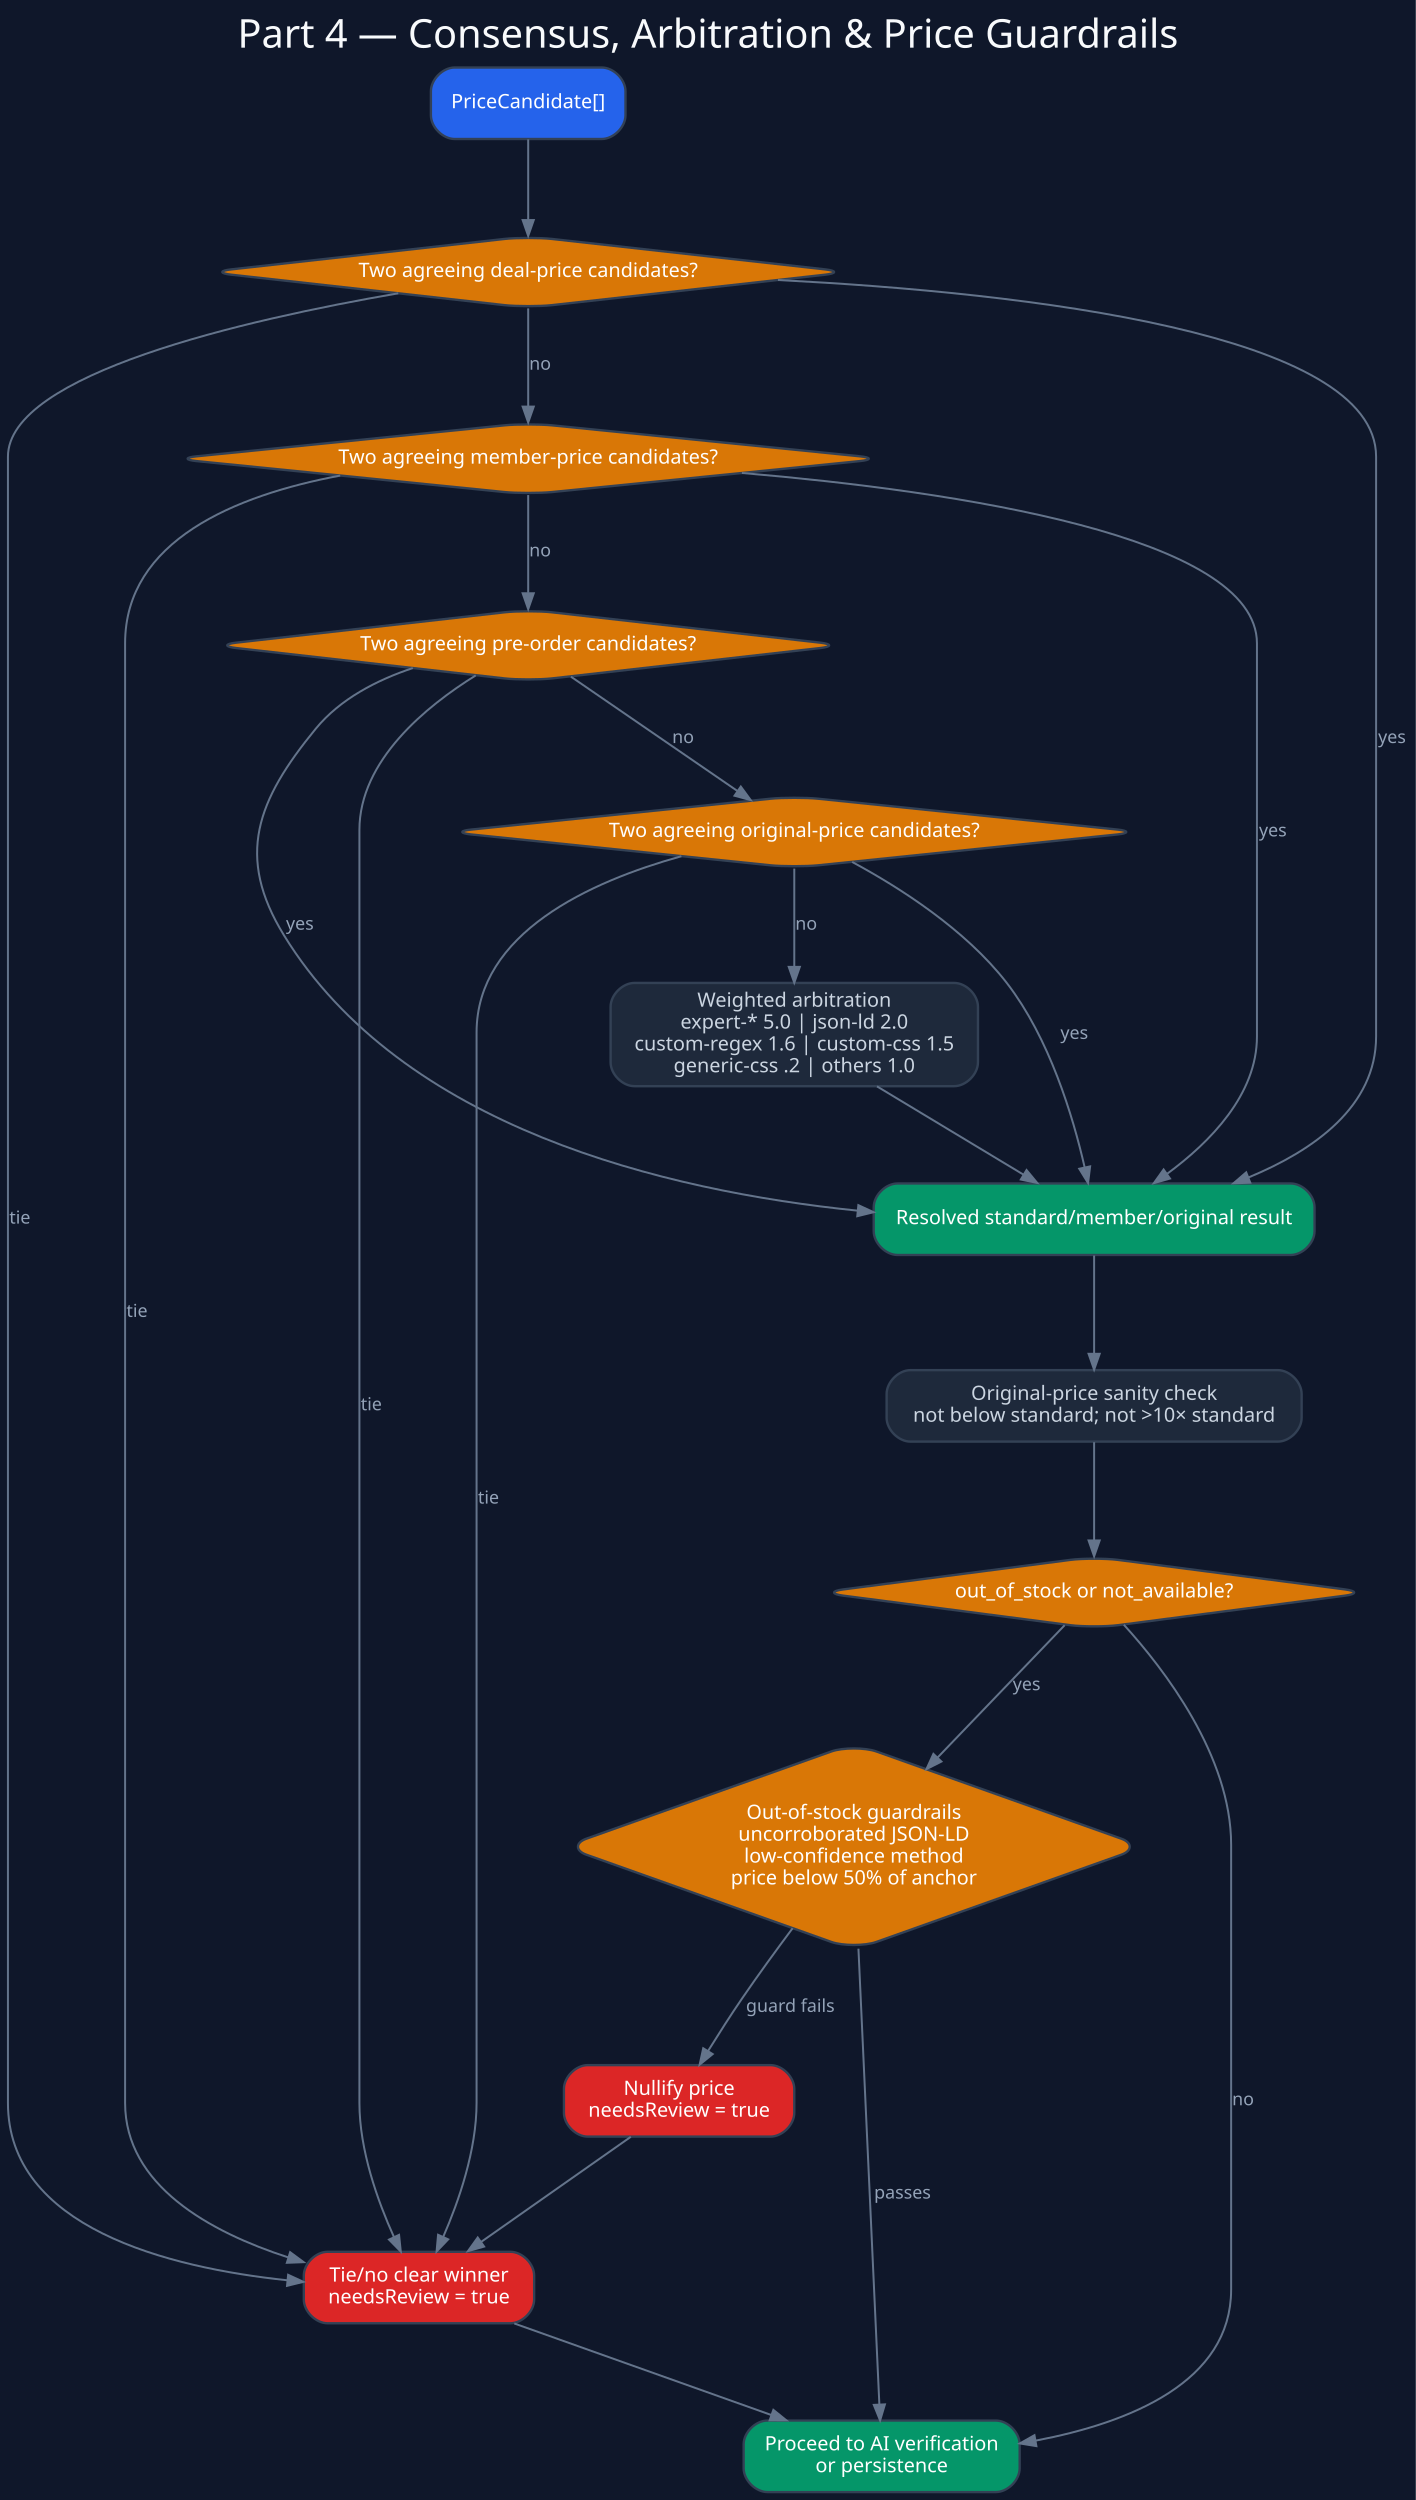
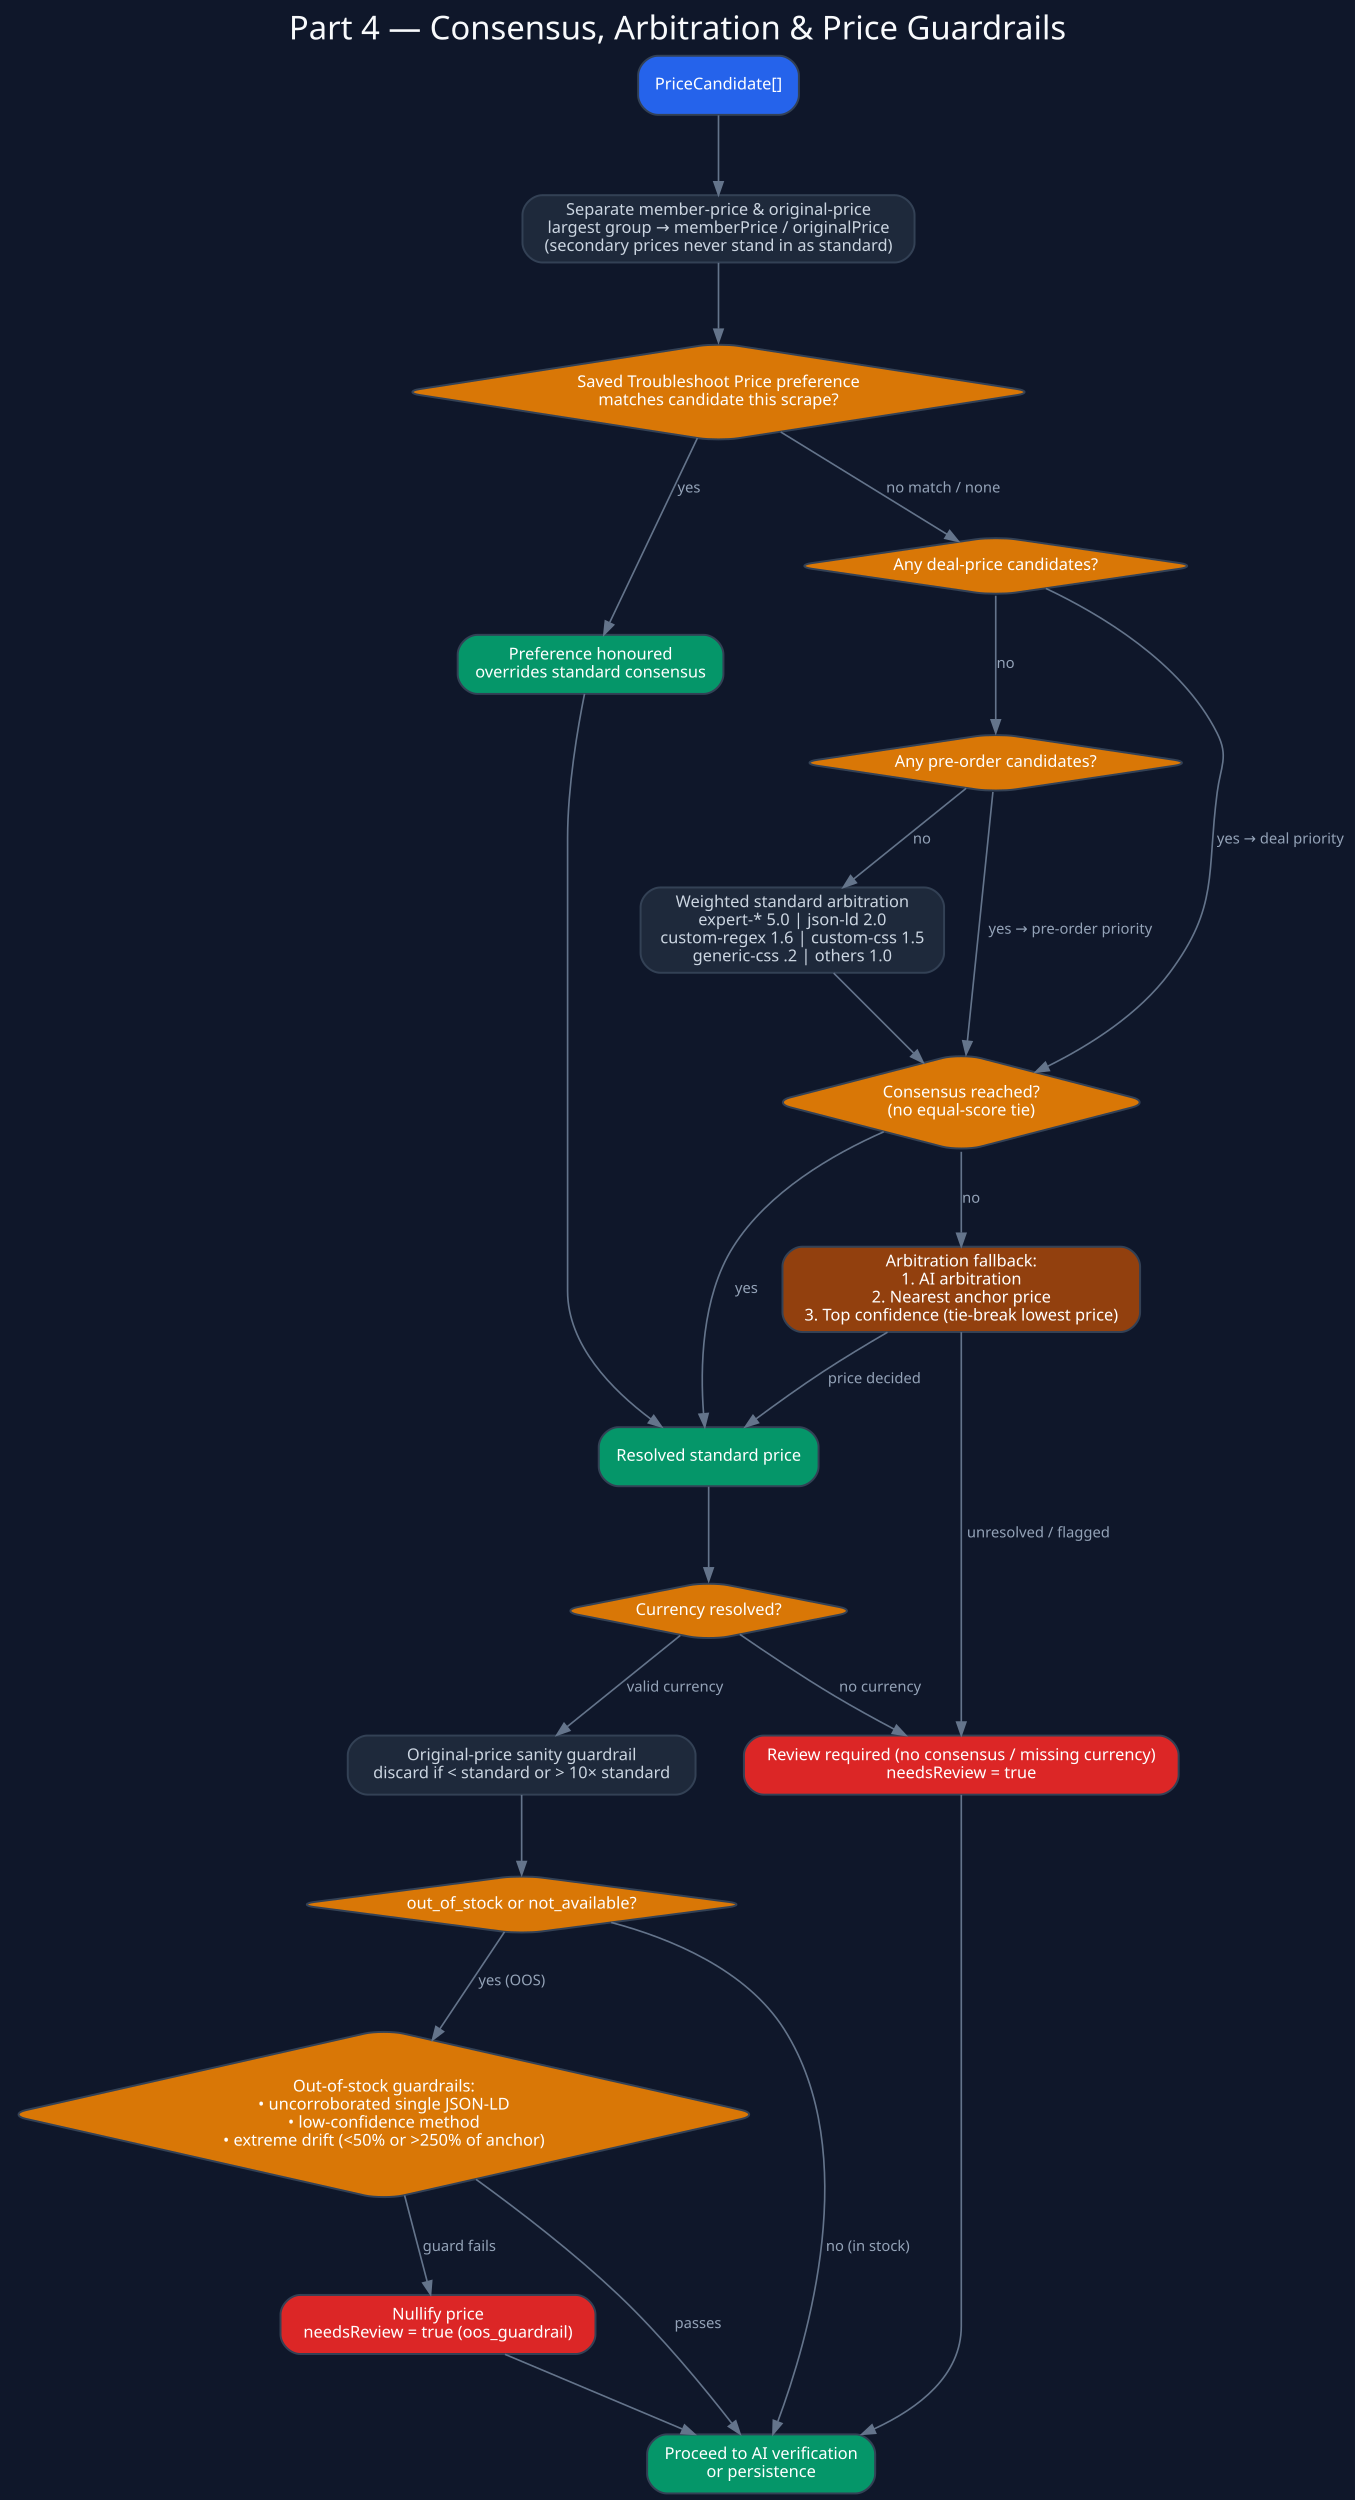
- <svg xmlns="http://www.w3.org/2000/svg" width="713pt" height="1259pt" viewBox="0.00 0.00 713.00 1259.00">
-   <g id="graph0" class="graph" transform="scale(1 1) rotate(0) translate(4 1255)">
-     <polygon fill="#0f172a" stroke="transparent" points="-4,4 -4,-1255 709,-1255 709,4 -4,4" />
-     <text text-anchor="middle" x="352.5" y="-1231" font-family="Segoe UI" font-size="20.00" fill="#f8fafc">Part 4 — Consensus, Arbitration &amp; Price Guardrails</text>
+ <svg xmlns="http://www.w3.org/2000/svg" width="826pt" height="1524pt" viewBox="0.00 0.00 826.00 1524.00">
+   <g id="graph0" class="graph" transform="scale(1 1) rotate(0) translate(4 1520)">
+     <polygon fill="#0f172a" stroke="transparent" points="-4,4 -4,-1520 822,-1520 822,4 -4,4" />
+     <text text-anchor="middle" x="409" y="-1496" font-family="Segoe UI" font-size="20.00" fill="#f8fafc">Part 4 — Consensus, Arbitration &amp; Price Guardrails</text>
    <g id="node1" class="node">
-       <path fill="#2563eb" stroke="#334155" stroke-width="1.2" d="M299,-1221C299,-1221 225,-1221 225,-1221 219,-1221 213,-1215 213,-1209 213,-1209 213,-1197 213,-1197 213,-1191 219,-1185 225,-1185 225,-1185 299,-1185 299,-1185 305,-1185 311,-1191 311,-1197 311,-1197 311,-1209 311,-1209 311,-1215 305,-1221 299,-1221" />
-       <text text-anchor="middle" x="262" y="-1200.5" font-family="Segoe UI" font-size="10.00" fill="#ffffff">PriceCandidate[]</text>
+       <path fill="#2563eb" stroke="#334155" stroke-width="1.2" d="M471,-1486C471,-1486 397,-1486 397,-1486 391,-1486 385,-1480 385,-1474 385,-1474 385,-1462 385,-1462 385,-1456 391,-1450 397,-1450 397,-1450 471,-1450 471,-1450 477,-1450 483,-1456 483,-1462 483,-1462 483,-1474 483,-1474 483,-1480 477,-1486 471,-1486" />
+       <text text-anchor="middle" x="434" y="-1465.5" font-family="Segoe UI" font-size="10.00" fill="#ffffff">PriceCandidate[]</text>
    </g>
    <g id="node2" class="node">
-       <path fill="#d97706" stroke="#334155" stroke-width="1.2" d="M250.07,-1134.67C250.07,-1134.67 112.42,-1119.33 112.42,-1119.33 106.45,-1118.66 106.45,-1117.34 112.42,-1116.67 112.42,-1116.67 250.07,-1101.33 250.07,-1101.33 256.04,-1100.66 267.96,-1100.66 273.93,-1101.33 273.93,-1101.33 411.58,-1116.67 411.58,-1116.67 417.55,-1117.34 417.55,-1118.66 411.58,-1119.33 411.58,-1119.33 273.93,-1134.67 273.93,-1134.67 267.96,-1135.34 256.04,-1135.34 250.07,-1134.67" />
-       <text text-anchor="middle" x="262" y="-1115.5" font-family="Segoe UI" font-size="10.00" fill="#ffffff">Two agreeing deal-price candidates?</text>
+       <path fill="#1e293b" stroke="#334155" stroke-width="1.2" d="M541.5,-1401C541.5,-1401 326.5,-1401 326.5,-1401 320.5,-1401 314.5,-1395 314.5,-1389 314.5,-1389 314.5,-1372 314.5,-1372 314.5,-1366 320.5,-1360 326.5,-1360 326.5,-1360 541.5,-1360 541.5,-1360 547.5,-1360 553.5,-1366 553.5,-1372 553.5,-1372 553.5,-1389 553.5,-1389 553.5,-1395 547.5,-1401 541.5,-1401" />
+       <text text-anchor="middle" x="434" y="-1389" font-family="Segoe UI" font-size="10.00" fill="#cbd5e1">Separate member-price &amp; original-price</text>
+       <text text-anchor="middle" x="434" y="-1378" font-family="Segoe UI" font-size="10.00" fill="#cbd5e1">largest group → memberPrice / originalPrice</text>
+       <text text-anchor="middle" x="434" y="-1367" font-family="Segoe UI" font-size="10.00" fill="#cbd5e1">(secondary prices never stand in as standard)</text>
    </g>
    <g id="edge1" class="edge">
-       <path fill="none" stroke="#64748b" d="M262,-1184.8C262,-1173.12 262,-1157.46 262,-1144.35" />
-       <polygon fill="#64748b" stroke="#64748b" points="264.8,-1144.18 262,-1136.18 259.2,-1144.18 264.8,-1144.18" />
+       <path fill="none" stroke="#64748b" d="M434,-1449.7C434,-1438.17 434,-1422.76 434,-1409.51" />
+       <polygon fill="#64748b" stroke="#64748b" points="436.8,-1409.17 434,-1401.17 431.2,-1409.17 436.8,-1409.17" />
+     </g>
+     <g id="node4" class="node">
+       <path fill="#d97706" stroke="#334155" stroke-width="1.2" d="M422.14,-1309.17C422.14,-1309.17 251.86,-1282.83 251.86,-1282.83 245.93,-1281.92 245.93,-1280.08 251.86,-1279.17 251.86,-1279.17 422.14,-1252.83 422.14,-1252.83 428.07,-1251.92 439.93,-1251.92 445.86,-1252.83 445.86,-1252.83 616.14,-1279.17 616.14,-1279.17 622.07,-1280.08 622.07,-1281.92 616.14,-1282.83 616.14,-1282.83 445.86,-1309.17 445.86,-1309.17 439.93,-1310.08 428.07,-1310.08 422.14,-1309.17" />
+       <text text-anchor="middle" x="434" y="-1284" font-family="Segoe UI" font-size="10.00" fill="#ffffff">Saved Troubleshoot Price preference</text>
+       <text text-anchor="middle" x="434" y="-1273" font-family="Segoe UI" font-size="10.00" fill="#ffffff">matches candidate this scrape?</text>
+     </g>
+     <g id="edge2" class="edge">
+       <path fill="none" stroke="#64748b" d="M434,-1359.77C434,-1348.25 434,-1333.33 434,-1319.64" />
+       <polygon fill="#64748b" stroke="#64748b" points="436.8,-1319.32 434,-1311.32 431.2,-1319.32 436.8,-1319.32" />
    </g>
    <g id="node3" class="node">
-       <path fill="#d97706" stroke="#334155" stroke-width="1.2" d="M250.06,-1040.8C250.06,-1040.8 94.97,-1025.2 94.97,-1025.2 89,-1024.6 89,-1023.4 94.97,-1022.8 94.97,-1022.8 250.06,-1007.2 250.06,-1007.2 256.03,-1006.6 267.97,-1006.6 273.94,-1007.2 273.94,-1007.2 429.03,-1022.8 429.03,-1022.8 435,-1023.4 435,-1024.6 429.03,-1025.2 429.03,-1025.2 273.94,-1040.8 273.94,-1040.8 267.97,-1041.4 256.03,-1041.4 250.06,-1040.8" />
-       <text text-anchor="middle" x="262" y="-1021.5" font-family="Segoe UI" font-size="10.00" fill="#ffffff">Two agreeing member-price candidates?</text>
+       <path fill="#1e293b" stroke="#334155" stroke-width="1.2" d="M408,-462C408,-462 220,-462 220,-462 214,-462 208,-456 208,-450 208,-450 208,-438 208,-438 208,-432 214,-426 220,-426 220,-426 408,-426 408,-426 414,-426 420,-432 420,-438 420,-438 420,-450 420,-450 420,-456 414,-462 408,-462" />
+       <text text-anchor="middle" x="314" y="-447" font-family="Segoe UI" font-size="10.00" fill="#cbd5e1">Original-price sanity guardrail</text>
+       <text text-anchor="middle" x="314" y="-436" font-family="Segoe UI" font-size="10.00" fill="#cbd5e1">discard if &lt; standard or &gt; 10× standard</text>
+     </g>
+     <g id="node14" class="node">
+       <path fill="#d97706" stroke="#334155" stroke-width="1.2" d="M302.1,-375.45C302.1,-375.45 187.51,-360.55 187.51,-360.55 181.56,-359.77 181.56,-358.23 187.51,-357.45 187.51,-357.45 302.1,-342.55 302.1,-342.55 308.05,-341.77 319.95,-341.77 325.9,-342.55 325.9,-342.55 440.49,-357.45 440.49,-357.45 446.44,-358.23 446.44,-359.77 440.49,-360.55 440.49,-360.55 325.9,-375.45 325.9,-375.45 319.95,-376.23 308.05,-376.23 302.1,-375.45" />
+       <text text-anchor="middle" x="314" y="-356.5" font-family="Segoe UI" font-size="10.00" fill="#ffffff">out_of_stock or not_available?</text>
+     </g>
+     <g id="edge18" class="edge">
+       <path fill="none" stroke="#64748b" d="M314,-425.8C314,-414.12 314,-398.46 314,-385.35" />
+       <polygon fill="#64748b" stroke="#64748b" points="316.8,-385.18 314,-377.18 311.2,-385.18 316.8,-385.18" />
+     </g>
+     <g id="node5" class="node">
+       <path fill="#059669" stroke="#334155" stroke-width="1.2" d="M425,-1133C425,-1133 287,-1133 287,-1133 281,-1133 275,-1127 275,-1121 275,-1121 275,-1109 275,-1109 275,-1103 281,-1097 287,-1097 287,-1097 425,-1097 425,-1097 431,-1097 437,-1103 437,-1109 437,-1109 437,-1121 437,-1121 437,-1127 431,-1133 425,-1133" />
+       <text text-anchor="middle" x="356" y="-1118" font-family="Segoe UI" font-size="10.00" fill="#ffffff">Preference honoured</text>
+       <text text-anchor="middle" x="356" y="-1107" font-family="Segoe UI" font-size="10.00" fill="#ffffff">overrides standard consensus</text>
    </g>
    <g id="edge3" class="edge">
-       <path fill="none" stroke="#64748b" d="M262,-1099.7C262,-1085.82 262,-1066.14 262,-1050.46" />
-       <polygon fill="#64748b" stroke="#64748b" points="264.8,-1050.23 262,-1042.23 259.2,-1050.23 264.8,-1050.23" />
-       <text text-anchor="middle" x="268" y="-1068.8" font-family="Segoe UI" font-size="9.00" fill="#94a3b8">no</text>
+       <path fill="none" stroke="#64748b" d="M421.12,-1252.92C406.26,-1221.68 382.05,-1170.77 367.71,-1140.62" />
+       <polygon fill="#64748b" stroke="#64748b" points="370.08,-1139.08 364.12,-1133.06 365.02,-1141.49 370.08,-1139.08" />
+       <text text-anchor="middle" x="416" y="-1219.8" font-family="Segoe UI" font-size="9.00" fill="#94a3b8">yes</text>
+     </g>
+     <g id="node6" class="node">
+       <path fill="#d97706" stroke="#334155" stroke-width="1.2" d="M591.12,-1191.28C591.12,-1191.28 490.79,-1176.72 490.79,-1176.72 484.85,-1175.86 484.85,-1174.14 490.79,-1173.28 490.79,-1173.28 591.12,-1158.72 591.12,-1158.72 597.06,-1157.86 608.94,-1157.86 614.88,-1158.72 614.88,-1158.72 715.21,-1173.28 715.21,-1173.28 721.15,-1174.14 721.15,-1175.86 715.21,-1176.72 715.21,-1176.72 614.88,-1191.28 614.88,-1191.28 608.94,-1192.14 597.06,-1192.14 591.12,-1191.28" />
+       <text text-anchor="middle" x="603" y="-1172.5" font-family="Segoe UI" font-size="10.00" fill="#ffffff">Any deal-price candidates?</text>
+     </g>
+     <g id="edge4" class="edge">
+       <path fill="none" stroke="#64748b" d="M471.93,-1256.66C502.61,-1237.78 545.21,-1211.57 573.41,-1194.21" />
+       <polygon fill="#64748b" stroke="#64748b" points="574.91,-1196.58 580.25,-1190 571.97,-1191.81 574.91,-1196.58" />
+       <text text-anchor="middle" x="571" y="-1219.8" font-family="Segoe UI" font-size="9.00" fill="#94a3b8">no match / none</text>
+     </g>
+     <g id="node10" class="node">
+       <path fill="#059669" stroke="#334155" stroke-width="1.2" d="M483,-650C483,-650 373,-650 373,-650 367,-650 361,-644 361,-638 361,-638 361,-626 361,-626 361,-620 367,-614 373,-614 373,-614 483,-614 483,-614 489,-614 495,-620 495,-626 495,-626 495,-638 495,-638 495,-644 489,-650 483,-650" />
+       <text text-anchor="middle" x="428" y="-629.5" font-family="Segoe UI" font-size="10.00" fill="#ffffff">Resolved standard price</text>
+     </g>
+     <g id="edge14" class="edge">
+       <path fill="none" stroke="#64748b" d="M352.32,-1097C348.17,-1076.31 342,-1040.26 342,-1009 342,-1009 342,-1009 342,-733 342,-700.14 369.03,-672.7 392.78,-654.92" />
+       <polygon fill="#64748b" stroke="#64748b" points="394.51,-657.12 399.36,-650.17 391.24,-652.58 394.51,-657.12" />
    </g>
    <g id="node7" class="node">
-       <path fill="#dc2626" stroke="#334155" stroke-width="1.2" d="M253,-121C253,-121 161,-121 161,-121 155,-121 149,-115 149,-109 149,-109 149,-97 149,-97 149,-91 155,-85 161,-85 161,-85 253,-85 253,-85 259,-85 265,-91 265,-97 265,-97 265,-109 265,-109 265,-115 259,-121 253,-121" />
-       <text text-anchor="middle" x="207" y="-106" font-family="Segoe UI" font-size="10.00" fill="#ffffff">Tie/no clear winner</text>
-       <text text-anchor="middle" x="207" y="-95" font-family="Segoe UI" font-size="10.00" fill="#ffffff">needsReview = true</text>
+       <path fill="#d97706" stroke="#334155" stroke-width="1.2" d="M591.13,-1071.23C591.13,-1071.23 493.95,-1056.77 493.95,-1056.77 488.01,-1055.88 488.01,-1054.12 493.95,-1053.23 493.95,-1053.23 591.13,-1038.77 591.13,-1038.77 597.07,-1037.88 608.93,-1037.88 614.87,-1038.77 614.87,-1038.77 712.05,-1053.23 712.05,-1053.23 717.99,-1054.12 717.99,-1055.88 712.05,-1056.77 712.05,-1056.77 614.87,-1071.23 614.87,-1071.23 608.93,-1072.12 597.07,-1072.12 591.13,-1071.23" />
+       <text text-anchor="middle" x="603" y="-1052.5" font-family="Segoe UI" font-size="10.00" fill="#ffffff">Any pre-order candidates?</text>
+     </g>
+     <g id="edge6" class="edge">
+       <path fill="none" stroke="#64748b" d="M603,-1156.84C603,-1137 603,-1104.16 603,-1081.37" />
+       <polygon fill="#64748b" stroke="#64748b" points="605.8,-1081.18 603,-1073.18 600.2,-1081.18 605.8,-1081.18" />
+       <text text-anchor="middle" x="609" y="-1112.8" font-family="Segoe UI" font-size="9.00" fill="#94a3b8">no</text>
+     </g>
+     <g id="node9" class="node">
+       <path fill="#d97706" stroke="#334155" stroke-width="1.2" d="M570.38,-875C570.38,-875 477.62,-851 477.62,-851 471.81,-849.5 471.81,-846.5 477.62,-845 477.62,-845 570.38,-821 570.38,-821 576.19,-819.5 587.81,-819.5 593.62,-821 593.62,-821 686.38,-845 686.38,-845 692.19,-846.5 692.19,-849.5 686.38,-851 686.38,-851 593.62,-875 593.62,-875 587.81,-876.5 576.19,-876.5 570.38,-875" />
+       <text text-anchor="middle" x="582" y="-851" font-family="Segoe UI" font-size="10.00" fill="#ffffff">Consensus reached?</text>
+       <text text-anchor="middle" x="582" y="-840" font-family="Segoe UI" font-size="10.00" fill="#ffffff">(no equal-score tie)</text>
+     </g>
+     <g id="edge5" class="edge">
+       <path fill="none" stroke="#64748b" d="M633.55,-1161.3C666.24,-1145.84 716.31,-1116.32 738,-1073 745.16,-1058.69 740.06,-1052.87 738,-1037 731.5,-986.86 739.15,-967.59 709,-927 690.25,-901.76 660.69,-882.91 634.8,-870.07" />
+       <polygon fill="#64748b" stroke="#64748b" points="635.68,-867.38 627.26,-866.44 633.26,-872.43 635.68,-867.38" />
+       <text text-anchor="middle" x="776.5" y="-1005.8" font-family="Segoe UI" font-size="9.00" fill="#94a3b8">yes → deal priority</text>
+     </g>
+     <g id="node8" class="node">
+       <path fill="#1e293b" stroke="#334155" stroke-width="1.2" d="M559.5,-979C559.5,-979 398.5,-979 398.5,-979 392.5,-979 386.5,-973 386.5,-967 386.5,-967 386.5,-939 386.5,-939 386.5,-933 392.5,-927 398.5,-927 398.5,-927 559.5,-927 559.5,-927 565.5,-927 571.5,-933 571.5,-939 571.5,-939 571.5,-967 571.5,-967 571.5,-973 565.5,-979 559.5,-979" />
+       <text text-anchor="middle" x="479" y="-967" font-family="Segoe UI" font-size="10.00" fill="#cbd5e1">Weighted standard arbitration</text>
+       <text text-anchor="middle" x="479" y="-956" font-family="Segoe UI" font-size="10.00" fill="#cbd5e1">expert-* 5.0 | json-ld 2.0</text>
+       <text text-anchor="middle" x="479" y="-945" font-family="Segoe UI" font-size="10.00" fill="#cbd5e1">custom-regex 1.6 | custom-css 1.5</text>
+       <text text-anchor="middle" x="479" y="-934" font-family="Segoe UI" font-size="10.00" fill="#cbd5e1">generic-css .2 | others 1.0</text>
+     </g>
+     <g id="edge8" class="edge">
+       <path fill="none" stroke="#64748b" d="M584.97,-1039.46C567.04,-1025 539.01,-1002.39 516.28,-984.06" />
+       <polygon fill="#64748b" stroke="#64748b" points="518,-981.86 510.02,-979.01 514.49,-986.22 518,-981.86" />
+       <text text-anchor="middle" x="558" y="-1005.8" font-family="Segoe UI" font-size="9.00" fill="#94a3b8">no</text>
+     </g>
+     <g id="edge7" class="edge">
+       <path fill="none" stroke="#64748b" d="M601.28,-1037.22C597.9,-1004.19 590.3,-930.03 585.72,-885.29" />
+       <polygon fill="#64748b" stroke="#64748b" points="588.5,-884.97 584.9,-877.29 582.93,-885.54 588.5,-884.97" />
+       <text text-anchor="middle" x="648.5" y="-950.8" font-family="Segoe UI" font-size="9.00" fill="#94a3b8">yes → pre-order priority</text>
+     </g>
+     <g id="edge9" class="edge">
+       <path fill="none" stroke="#64748b" d="M504.2,-926.8C518.92,-912.08 537.56,-893.44 552.9,-878.1" />
+       <polygon fill="#64748b" stroke="#64748b" points="555.15,-879.81 558.82,-872.18 551.19,-875.85 555.15,-879.81" />
+     </g>
+     <g id="edge10" class="edge">
+       <path fill="none" stroke="#64748b" d="M534.7,-830.04C503.33,-816.21 464.17,-793.43 443,-760 423.49,-729.2 422.84,-685.65 424.88,-658.39" />
+       <polygon fill="#64748b" stroke="#64748b" points="427.69,-658.36 425.62,-650.14 422.12,-657.86 427.69,-658.36" />
+       <text text-anchor="middle" x="451" y="-731.8" font-family="Segoe UI" font-size="9.00" fill="#94a3b8">yes</text>
+     </g>
+     <g id="node11" class="node">
+       <path fill="#92400e" stroke="#334155" stroke-width="1.2" d="M679,-760C679,-760 485,-760 485,-760 479,-760 473,-754 473,-748 473,-748 473,-720 473,-720 473,-714 479,-708 485,-708 485,-708 679,-708 679,-708 685,-708 691,-714 691,-720 691,-720 691,-748 691,-748 691,-754 685,-760 679,-760" />
+       <text text-anchor="middle" x="582" y="-748" font-family="Segoe UI" font-size="10.00" fill="#ffffff">Arbitration fallback:</text>
+       <text text-anchor="middle" x="582" y="-737" font-family="Segoe UI" font-size="10.00" fill="#ffffff">1. AI arbitration</text>
+       <text text-anchor="middle" x="582" y="-726" font-family="Segoe UI" font-size="10.00" fill="#ffffff">2. Nearest anchor price</text>
+       <text text-anchor="middle" x="582" y="-715" font-family="Segoe UI" font-size="10.00" fill="#ffffff">3. Top confidence (tie-break lowest price)</text>
    </g>
    <g id="edge11" class="edge">
-       <path fill="none" stroke="#64748b" d="M196.56,-1107.29C118.96,-1093.9 0,-1066.58 0,-1025 0,-1025 0,-1025 0,-196 0,-133.33 80.2,-113.04 140.76,-106.64" />
-       <polygon fill="#64748b" stroke="#64748b" points="141.1,-109.42 148.79,-105.86 140.55,-103.85 141.1,-109.42" />
-       <text text-anchor="middle" x="6" y="-638.8" font-family="Segoe UI" font-size="9.00" fill="#94a3b8">tie</text>
-     </g>
-     <g id="node8" class="node">
-       <path fill="#059669" stroke="#334155" stroke-width="1.2" d="M646,-659C646,-659 448,-659 448,-659 442,-659 436,-653 436,-647 436,-647 436,-635 436,-635 436,-629 442,-623 448,-623 448,-623 646,-623 646,-623 652,-623 658,-629 658,-635 658,-635 658,-647 658,-647 658,-653 652,-659 646,-659" />
-       <text text-anchor="middle" x="547" y="-638.5" font-family="Segoe UI" font-size="10.00" fill="#ffffff">Resolved standard/member/original result</text>
-     </g>
-     <g id="edge2" class="edge">
-       <path fill="none" stroke="#64748b" d="M387.8,-1113.99C513.76,-1107.45 689,-1087.18 689,-1025 689,-1025 689,-1025 689,-733 689,-697.88 657.84,-675.7 624.71,-662.03" />
-       <polygon fill="#64748b" stroke="#64748b" points="625.64,-659.39 617.17,-659.08 623.59,-664.61 625.64,-659.39" />
-       <text text-anchor="middle" x="697" y="-880.8" font-family="Segoe UI" font-size="9.00" fill="#94a3b8">yes</text>
-     </g>
-     <g id="node4" class="node">
-       <path fill="#d97706" stroke="#334155" stroke-width="1.2" d="M250.08,-946.65C250.08,-946.65 114.91,-931.35 114.91,-931.35 108.95,-930.67 108.95,-929.33 114.91,-928.65 114.91,-928.65 250.08,-913.35 250.08,-913.35 256.04,-912.67 267.96,-912.67 273.92,-913.35 273.92,-913.35 409.09,-928.65 409.09,-928.65 415.05,-929.33 415.05,-930.67 409.09,-931.35 409.09,-931.35 273.92,-946.65 273.92,-946.65 267.96,-947.33 256.04,-947.33 250.08,-946.65" />
-       <text text-anchor="middle" x="262" y="-927.5" font-family="Segoe UI" font-size="10.00" fill="#ffffff">Two agreeing pre-order candidates?</text>
-     </g>
-     <g id="edge5" class="edge">
-       <path fill="none" stroke="#64748b" d="M262,-1005.7C262,-991.82 262,-972.14 262,-956.46" />
-       <polygon fill="#64748b" stroke="#64748b" points="264.8,-956.23 262,-948.23 259.2,-956.23 264.8,-956.23" />
-       <text text-anchor="middle" x="268" y="-974.8" font-family="Segoe UI" font-size="9.00" fill="#94a3b8">no</text>
+       <path fill="none" stroke="#64748b" d="M582,-817.87C582,-802.77 582,-784.27 582,-768.57" />
+       <polygon fill="#64748b" stroke="#64748b" points="584.8,-768.19 582,-760.19 579.2,-768.19 584.8,-768.19" />
+       <text text-anchor="middle" x="588" y="-786.8" font-family="Segoe UI" font-size="9.00" fill="#94a3b8">no</text>
+     </g>
+     <g id="node12" class="node">
+       <path fill="#d97706" stroke="#334155" stroke-width="1.2" d="M416.22,-553.69C416.22,-553.69 348.13,-540.31 348.13,-540.31 342.24,-539.16 342.24,-536.84 348.13,-535.69 348.13,-535.69 416.22,-522.31 416.22,-522.31 422.11,-521.16 433.89,-521.16 439.78,-522.31 439.78,-522.31 507.87,-535.69 507.87,-535.69 513.76,-536.84 513.76,-539.16 507.87,-540.31 507.87,-540.31 439.78,-553.69 439.78,-553.69 433.89,-554.84 422.11,-554.84 416.22,-553.69" />
+       <text text-anchor="middle" x="428" y="-535.5" font-family="Segoe UI" font-size="10.00" fill="#ffffff">Currency resolved?</text>
+     </g>
+     <g id="edge15" class="edge">
+       <path fill="none" stroke="#64748b" d="M428,-613.7C428,-599.82 428,-580.14 428,-564.46" />
+       <polygon fill="#64748b" stroke="#64748b" points="430.8,-564.23 428,-556.23 425.2,-564.23 430.8,-564.23" />
    </g>
    <g id="edge12" class="edge">
-       <path fill="none" stroke="#64748b" d="M167.33,-1015.5C114.41,-1005.54 59,-982.75 59,-931 59,-931 59,-931 59,-196 59,-154.45 101.6,-131 141.09,-118.19" />
-       <polygon fill="#64748b" stroke="#64748b" points="142.11,-120.81 148.93,-115.77 140.46,-115.45 142.11,-120.81" />
-       <text text-anchor="middle" x="65" y="-591.8" font-family="Segoe UI" font-size="9.00" fill="#94a3b8">tie</text>
-     </g>
-     <g id="edge4" class="edge">
-       <path fill="none" stroke="#64748b" d="M369.63,-1016.81C477.92,-1007.54 629,-984.95 629,-931 629,-931 629,-931 629,-733 629,-703.9 605.57,-679.91 583.76,-663.88" />
-       <polygon fill="#64748b" stroke="#64748b" points="585.22,-661.48 577.07,-659.16 581.99,-666.06 585.22,-661.48" />
-       <text text-anchor="middle" x="637" y="-833.8" font-family="Segoe UI" font-size="9.00" fill="#94a3b8">yes</text>
-     </g>
-     <g id="node5" class="node">
-       <path fill="#d97706" stroke="#334155" stroke-width="1.2" d="M384.06,-852.77C384.06,-852.77 233.29,-837.23 233.29,-837.23 227.32,-836.62 227.32,-835.38 233.29,-834.77 233.29,-834.77 384.06,-819.23 384.06,-819.23 390.03,-818.62 401.97,-818.62 407.94,-819.23 407.94,-819.23 558.71,-834.77 558.71,-834.77 564.68,-835.38 564.68,-836.62 558.71,-837.23 558.71,-837.23 407.94,-852.77 407.94,-852.77 401.97,-853.38 390.03,-853.38 384.06,-852.77" />
-       <text text-anchor="middle" x="396" y="-833.5" font-family="Segoe UI" font-size="10.00" fill="#ffffff">Two agreeing original-price candidates?</text>
-     </g>
-     <g id="edge7" class="edge">
-       <path fill="none" stroke="#64748b" d="M283.53,-914.22C306.25,-898.62 342.18,-873.95 367.3,-856.7" />
-       <polygon fill="#64748b" stroke="#64748b" points="369.07,-858.89 374.08,-852.05 365.9,-854.27 369.07,-858.89" />
-       <text text-anchor="middle" x="340" y="-880.8" font-family="Segoe UI" font-size="9.00" fill="#94a3b8">no</text>
+       <path fill="none" stroke="#64748b" d="M537.02,-707.89C524.25,-700.46 510.44,-692.13 498,-684 484.19,-674.98 469.37,-664.32 456.93,-655.09" />
+       <polygon fill="#64748b" stroke="#64748b" points="458.37,-652.68 450.29,-650.13 455.02,-657.16 458.37,-652.68" />
+       <text text-anchor="middle" x="529" y="-676.8" font-family="Segoe UI" font-size="9.00" fill="#94a3b8">price decided</text>
+     </g>
+     <g id="node13" class="node">
+       <path fill="#dc2626" stroke="#334155" stroke-width="1.2" d="M702.5,-462C702.5,-462 461.5,-462 461.5,-462 455.5,-462 449.5,-456 449.5,-450 449.5,-450 449.5,-438 449.5,-438 449.5,-432 455.5,-426 461.5,-426 461.5,-426 702.5,-426 702.5,-426 708.5,-426 714.5,-432 714.5,-438 714.5,-438 714.5,-450 714.5,-450 714.5,-456 708.5,-462 702.5,-462" />
+       <text text-anchor="middle" x="582" y="-447" font-family="Segoe UI" font-size="10.00" fill="#ffffff">Review required (no consensus / missing currency)</text>
+       <text text-anchor="middle" x="582" y="-436" font-family="Segoe UI" font-size="10.00" fill="#ffffff">needsReview = true</text>
    </g>
    <g id="edge13" class="edge">
-       <path fill="none" stroke="#64748b" d="M235.57,-914.86C210.62,-899.37 177,-872.01 177,-837 177,-837 177,-837 177,-196 177,-172.19 186.2,-146.54 194.41,-128.39" />
-       <polygon fill="#64748b" stroke="#64748b" points="196.97,-129.53 197.84,-121.09 191.9,-127.14 196.97,-129.53" />
-       <text text-anchor="middle" x="183" y="-544.8" font-family="Segoe UI" font-size="9.00" fill="#94a3b8">tie</text>
-     </g>
-     <g id="edge6" class="edge">
-       <path fill="none" stroke="#64748b" d="M203.88,-918.56C185.75,-912.52 167.3,-903 155,-888 125.35,-851.83 114.52,-823.85 139,-784 198.38,-687.35 330.01,-655.33 427.79,-645.32" />
-       <polygon fill="#64748b" stroke="#64748b" points="428.27,-648.09 435.96,-644.53 427.72,-642.51 428.27,-648.09" />
-       <text text-anchor="middle" x="147" y="-786.8" font-family="Segoe UI" font-size="9.00" fill="#94a3b8">yes</text>
-     </g>
-     <g id="node6" class="node">
-       <path fill="#1e293b" stroke="#334155" stroke-width="1.2" d="M476.5,-760C476.5,-760 315.5,-760 315.5,-760 309.5,-760 303.5,-754 303.5,-748 303.5,-748 303.5,-720 303.5,-720 303.5,-714 309.5,-708 315.5,-708 315.5,-708 476.5,-708 476.5,-708 482.5,-708 488.5,-714 488.5,-720 488.5,-720 488.5,-748 488.5,-748 488.5,-754 482.5,-760 476.5,-760" />
-       <text text-anchor="middle" x="396" y="-748" font-family="Segoe UI" font-size="10.00" fill="#cbd5e1">Weighted arbitration</text>
-       <text text-anchor="middle" x="396" y="-737" font-family="Segoe UI" font-size="10.00" fill="#cbd5e1">expert-* 5.0 | json-ld 2.0</text>
-       <text text-anchor="middle" x="396" y="-726" font-family="Segoe UI" font-size="10.00" fill="#cbd5e1">custom-regex 1.6 | custom-css 1.5</text>
-       <text text-anchor="middle" x="396" y="-715" font-family="Segoe UI" font-size="10.00" fill="#cbd5e1">generic-css .2 | others 1.0</text>
-     </g>
-     <g id="edge9" class="edge">
-       <path fill="none" stroke="#64748b" d="M396,-817.58C396,-804.05 396,-784.87 396,-768.41" />
-       <polygon fill="#64748b" stroke="#64748b" points="398.8,-768.09 396,-760.09 393.2,-768.09 398.8,-768.09" />
-       <text text-anchor="middle" x="402" y="-786.8" font-family="Segoe UI" font-size="9.00" fill="#94a3b8">no</text>
-     </g>
-     <g id="edge14" class="edge">
-       <path fill="none" stroke="#64748b" d="M339.14,-823.8C293.15,-811.05 236,-785.12 236,-735 236,-735 236,-735 236,-196 236,-172.26 227.11,-146.6 219.17,-128.43" />
-       <polygon fill="#64748b" stroke="#64748b" points="221.71,-127.26 215.86,-121.13 216.61,-129.57 221.71,-127.26" />
-       <text text-anchor="middle" x="242" y="-497.8" font-family="Segoe UI" font-size="9.00" fill="#94a3b8">tie</text>
-     </g>
-     <g id="edge8" class="edge">
-       <path fill="none" stroke="#64748b" d="M425.14,-820.92C449.03,-808.04 482.19,-786.92 503,-760 524.51,-732.18 536.36,-692.75 542.2,-667.27" />
-       <polygon fill="#64748b" stroke="#64748b" points="544.99,-667.61 543.95,-659.2 539.51,-666.42 544.99,-667.61" />
-       <text text-anchor="middle" x="537" y="-731.8" font-family="Segoe UI" font-size="9.00" fill="#94a3b8">yes</text>
-     </g>
-     <g id="edge10" class="edge">
-       <path fill="none" stroke="#64748b" d="M437.66,-707.89C460.82,-693.94 489.33,-676.75 511.44,-663.43" />
-       <polygon fill="#64748b" stroke="#64748b" points="512.97,-665.78 518.37,-659.25 510.07,-660.98 512.97,-665.78" />
-     </g>
-     <g id="node12" class="node">
-       <path fill="#059669" stroke="#334155" stroke-width="1.2" d="M497.5,-36C497.5,-36 382.5,-36 382.5,-36 376.5,-36 370.5,-30 370.5,-24 370.5,-24 370.5,-12 370.5,-12 370.5,-6 376.5,0 382.5,0 382.5,0 497.5,0 497.5,0 503.5,0 509.5,-6 509.5,-12 509.5,-12 509.5,-24 509.5,-24 509.5,-30 503.5,-36 497.5,-36" />
-       <text text-anchor="middle" x="440" y="-21" font-family="Segoe UI" font-size="10.00" fill="#ffffff">Proceed to AI verification</text>
-       <text text-anchor="middle" x="440" y="-10" font-family="Segoe UI" font-size="10.00" fill="#ffffff">or persistence</text>
-     </g>
-     <g id="edge15" class="edge">
-       <path fill="none" stroke="#64748b" d="M255,-84.9C292.59,-71.51 344.94,-52.86 384.36,-38.82" />
-       <polygon fill="#64748b" stroke="#64748b" points="385.47,-41.4 392.07,-36.07 383.59,-36.12 385.47,-41.4" />
-     </g>
-     <g id="node13" class="node">
-       <path fill="#1e293b" stroke="#334155" stroke-width="1.2" d="M639.5,-565C639.5,-565 454.5,-565 454.5,-565 448.5,-565 442.5,-559 442.5,-553 442.5,-553 442.5,-541 442.5,-541 442.5,-535 448.5,-529 454.5,-529 454.5,-529 639.5,-529 639.5,-529 645.5,-529 651.5,-535 651.5,-541 651.5,-541 651.5,-553 651.5,-553 651.5,-559 645.5,-565 639.5,-565" />
-       <text text-anchor="middle" x="547" y="-550" font-family="Segoe UI" font-size="10.00" fill="#cbd5e1">Original-price sanity check</text>
-       <text text-anchor="middle" x="547" y="-539" font-family="Segoe UI" font-size="10.00" fill="#cbd5e1">not below standard; not &gt;10× standard</text>
+       <path fill="none" stroke="#64748b" d="M582,-707.95C582,-653.52 582,-524.98 582,-470.32" />
+       <polygon fill="#64748b" stroke="#64748b" points="584.8,-470.2 582,-462.2 579.2,-470.2 584.8,-470.2" />
+       <text text-anchor="middle" x="629" y="-582.8" font-family="Segoe UI" font-size="9.00" fill="#94a3b8">unresolved / flagged</text>
+     </g>
+     <g id="edge17" class="edge">
+       <path fill="none" stroke="#64748b" d="M410.69,-523.03C392.4,-508.27 363.29,-484.77 341.78,-467.42" />
+       <polygon fill="#64748b" stroke="#64748b" points="343.36,-465.09 335.37,-462.25 339.84,-469.45 343.36,-465.09" />
+       <text text-anchor="middle" x="407.5" y="-488.8" font-family="Segoe UI" font-size="9.00" fill="#94a3b8">valid currency</text>
    </g>
    <g id="edge16" class="edge">
-       <path fill="none" stroke="#64748b" d="M547,-622.7C547,-608.82 547,-589.14 547,-573.46" />
-       <polygon fill="#64748b" stroke="#64748b" points="549.8,-573.23 547,-565.23 544.2,-573.23 549.8,-573.23" />
-     </g>
-     <g id="node9" class="node">
-       <path fill="#d97706" stroke="#334155" stroke-width="1.2" d="M535.1,-469.45C535.1,-469.45 420.51,-454.55 420.51,-454.55 414.56,-453.77 414.56,-452.23 420.51,-451.45 420.51,-451.45 535.1,-436.55 535.1,-436.55 541.05,-435.77 552.95,-435.77 558.9,-436.55 558.9,-436.55 673.49,-451.45 673.49,-451.45 679.44,-452.23 679.44,-453.77 673.49,-454.55 673.49,-454.55 558.9,-469.45 558.9,-469.45 552.95,-470.23 541.05,-470.23 535.1,-469.45" />
-       <text text-anchor="middle" x="547" y="-450.5" font-family="Segoe UI" font-size="10.00" fill="#ffffff">out_of_stock or not_available?</text>
-     </g>
-     <g id="node10" class="node">
-       <path fill="#d97706" stroke="#334155" stroke-width="1.2" d="M414.7,-372.97C414.7,-372.97 291.3,-329.03 291.3,-329.03 285.65,-327.01 285.65,-322.99 291.3,-320.97 291.3,-320.97 414.7,-277.03 414.7,-277.03 420.35,-275.01 431.65,-275.01 437.3,-277.03 437.3,-277.03 560.7,-320.97 560.7,-320.97 566.35,-322.99 566.35,-327.01 560.7,-329.03 560.7,-329.03 437.3,-372.97 437.3,-372.97 431.65,-374.99 420.35,-374.99 414.7,-372.97" />
-       <text text-anchor="middle" x="426" y="-339" font-family="Segoe UI" font-size="10.00" fill="#ffffff">Out-of-stock guardrails</text>
-       <text text-anchor="middle" x="426" y="-328" font-family="Segoe UI" font-size="10.00" fill="#ffffff">uncorroborated JSON-LD</text>
-       <text text-anchor="middle" x="426" y="-317" font-family="Segoe UI" font-size="10.00" fill="#ffffff">low-confidence method</text>
-       <text text-anchor="middle" x="426" y="-306" font-family="Segoe UI" font-size="10.00" fill="#ffffff">price below 50% of anchor</text>
+       <path fill="none" stroke="#64748b" d="M446.98,-523.7C462.37,-513.09 484.75,-498.06 505,-486 516.53,-479.13 529.3,-472.11 541.08,-465.86" />
+       <polygon fill="#64748b" stroke="#64748b" points="542.49,-468.28 548.26,-462.07 539.88,-463.32 542.49,-468.28" />
+       <text text-anchor="middle" x="532.5" y="-488.8" font-family="Segoe UI" font-size="9.00" fill="#94a3b8">no currency</text>
+     </g>
+     <g id="node17" class="node">
+       <path fill="#059669" stroke="#334155" stroke-width="1.2" d="M517.5,-36C517.5,-36 402.5,-36 402.5,-36 396.5,-36 390.5,-30 390.5,-24 390.5,-24 390.5,-12 390.5,-12 390.5,-6 396.5,0 402.5,0 402.5,0 517.5,0 517.5,0 523.5,0 529.5,-6 529.5,-12 529.5,-12 529.5,-24 529.5,-24 529.5,-30 523.5,-36 517.5,-36" />
+       <text text-anchor="middle" x="460" y="-21" font-family="Segoe UI" font-size="10.00" fill="#ffffff">Proceed to AI verification</text>
+       <text text-anchor="middle" x="460" y="-10" font-family="Segoe UI" font-size="10.00" fill="#ffffff">or persistence</text>
+     </g>
+     <g id="edge24" class="edge">
+       <path fill="none" stroke="#64748b" d="M582,-425.83C582,-409.05 582,-382.77 582,-360 582,-360 582,-360 582,-102 582,-72.02 556.5,-52.1 528.81,-39.31" />
+       <polygon fill="#64748b" stroke="#64748b" points="529.81,-36.69 521.36,-36.05 527.57,-41.82 529.81,-36.69" />
+     </g>
+     <g id="node15" class="node">
+       <path fill="#d97706" stroke="#334155" stroke-width="1.2" d="M218.3,-280.35C218.3,-280.35 11.7,-233.65 11.7,-233.65 5.85,-232.32 5.85,-229.68 11.7,-228.35 11.7,-228.35 218.3,-181.65 218.3,-181.65 224.15,-180.32 235.85,-180.32 241.7,-181.65 241.7,-181.65 448.3,-228.35 448.3,-228.35 454.15,-229.68 454.15,-232.32 448.3,-233.65 448.3,-233.65 241.7,-280.35 241.7,-280.35 235.85,-281.68 224.15,-281.68 218.3,-280.35" />
+       <text text-anchor="middle" x="230" y="-245" font-family="Segoe UI" font-size="10.00" fill="#ffffff">Out-of-stock guardrails:</text>
+       <text text-anchor="middle" x="230" y="-234" font-family="Segoe UI" font-size="10.00" fill="#ffffff">• uncorroborated single JSON-LD</text>
+       <text text-anchor="middle" x="230" y="-223" font-family="Segoe UI" font-size="10.00" fill="#ffffff">• low-confidence method</text>
+       <text text-anchor="middle" x="230" y="-212" font-family="Segoe UI" font-size="10.00" fill="#ffffff">• extreme drift (&lt;50% or &gt;250% of anchor)</text>
+     </g>
+     <g id="edge20" class="edge">
+       <path fill="none" stroke="#64748b" d="M303.53,-342.3C293.65,-327.47 278.28,-304.42 264.14,-283.21" />
+       <polygon fill="#64748b" stroke="#64748b" points="266.37,-281.51 259.6,-276.41 261.71,-284.62 266.37,-281.51" />
+       <text text-anchor="middle" x="308" y="-309.8" font-family="Segoe UI" font-size="9.00" fill="#94a3b8">yes (OOS)</text>
    </g>
    <g id="edge19" class="edge">
-       <path fill="none" stroke="#64748b" d="M532.16,-436.55C516.28,-420.01 490.36,-393.02 468.11,-369.85" />
-       <polygon fill="#64748b" stroke="#64748b" points="470.1,-367.88 462.54,-364.05 466.06,-371.76 470.1,-367.88" />
-       <text text-anchor="middle" x="513" y="-403.8" font-family="Segoe UI" font-size="9.00" fill="#94a3b8">yes</text>
-     </g>
-     <g id="edge18" class="edge">
-       <path fill="none" stroke="#64748b" d="M561.97,-436.78C582.27,-414.46 616,-370.64 616,-326 616,-326 616,-326 616,-102 616,-55.37 564.84,-34.9 517.69,-25.93" />
-       <polygon fill="#64748b" stroke="#64748b" points="517.93,-23.13 509.56,-24.48 516.95,-28.64 517.93,-23.13" />
-       <text text-anchor="middle" x="622" y="-194.8" font-family="Segoe UI" font-size="9.00" fill="#94a3b8">no</text>
-     </g>
-     <g id="node11" class="node">
-       <path fill="#dc2626" stroke="#334155" stroke-width="1.2" d="M384,-215C384,-215 292,-215 292,-215 286,-215 280,-209 280,-203 280,-203 280,-191 280,-191 280,-185 286,-179 292,-179 292,-179 384,-179 384,-179 390,-179 396,-185 396,-191 396,-191 396,-203 396,-203 396,-209 390,-215 384,-215" />
-       <text text-anchor="middle" x="338" y="-200" font-family="Segoe UI" font-size="10.00" fill="#ffffff">Nullify price</text>
-       <text text-anchor="middle" x="338" y="-189" font-family="Segoe UI" font-size="10.00" fill="#ffffff">needsReview = true</text>
-     </g>
-     <g id="edge20" class="edge">
-       <path fill="none" stroke="#64748b" d="M395.17,-283.96C386.81,-272.77 377.9,-260.53 370,-249 364.09,-240.38 357.91,-230.71 352.58,-222.13" />
-       <polygon fill="#64748b" stroke="#64748b" points="354.91,-220.56 348.33,-215.22 350.14,-223.5 354.91,-220.56" />
-       <text text-anchor="middle" x="394" y="-241.8" font-family="Segoe UI" font-size="9.00" fill="#94a3b8">guard fails</text>
+       <path fill="none" stroke="#64748b" d="M368.59,-348.08C405.27,-338.28 450.96,-319.25 474,-283 522.05,-207.41 488.71,-93.67 470.15,-43.85" />
+       <polygon fill="#64748b" stroke="#64748b" points="472.67,-42.62 467.2,-36.15 467.44,-44.62 472.67,-42.62" />
+       <text text-anchor="middle" x="525" y="-147.8" font-family="Segoe UI" font-size="9.00" fill="#94a3b8">no (in stock)</text>
+     </g>
+     <g id="node16" class="node">
+       <path fill="#dc2626" stroke="#334155" stroke-width="1.2" d="M347,-121C347,-121 179,-121 179,-121 173,-121 167,-115 167,-109 167,-109 167,-97 167,-97 167,-91 173,-85 179,-85 179,-85 347,-85 347,-85 353,-85 359,-91 359,-97 359,-97 359,-109 359,-109 359,-115 353,-121 347,-121" />
+       <text text-anchor="middle" x="263" y="-106" font-family="Segoe UI" font-size="10.00" fill="#ffffff">Nullify price</text>
+       <text text-anchor="middle" x="263" y="-95" font-family="Segoe UI" font-size="10.00" fill="#ffffff">needsReview = true (oos_guardrail)</text>
    </g>
    <g id="edge21" class="edge">
-       <path fill="none" stroke="#64748b" d="M428.31,-273.64C431.34,-207.58 436.55,-94.2 438.85,-44.08" />
-       <polygon fill="#64748b" stroke="#64748b" points="441.65,-44.16 439.22,-36.04 436.05,-43.9 441.65,-44.16" />
-       <text text-anchor="middle" x="450.5" y="-147.8" font-family="Segoe UI" font-size="9.00" fill="#94a3b8">passes</text>
+       <path fill="none" stroke="#64748b" d="M242.66,-181.65C247.36,-163.73 252.49,-144.14 256.42,-129.12" />
+       <polygon fill="#64748b" stroke="#64748b" points="259.16,-129.73 258.47,-121.28 253.74,-128.31 259.16,-129.73" />
+       <text text-anchor="middle" x="276" y="-147.8" font-family="Segoe UI" font-size="9.00" fill="#94a3b8">guard fails</text>
    </g>
    <g id="edge22" class="edge">
-       <path fill="none" stroke="#64748b" d="M313.67,-178.91C292.39,-163.97 261.36,-142.17 238.24,-125.94" />
-       <polygon fill="#64748b" stroke="#64748b" points="239.8,-123.62 231.65,-121.31 236.58,-128.2 239.8,-123.62" />
-     </g>
-     <g id="edge17" class="edge">
-       <path fill="none" stroke="#64748b" d="M547,-528.7C547,-514.82 547,-495.14 547,-479.46" />
-       <polygon fill="#64748b" stroke="#64748b" points="549.8,-479.23 547,-471.23 544.2,-479.23 549.8,-479.23" />
+       <path fill="none" stroke="#64748b" d="M286.19,-191.45C313.5,-171.67 346.14,-146.43 373,-121 399.08,-96.31 425.33,-64.33 442.07,-42.81" />
+       <polygon fill="#64748b" stroke="#64748b" points="444.49,-44.26 447.16,-36.22 440.05,-40.84 444.49,-44.26" />
+       <text text-anchor="middle" x="421.5" y="-100.8" font-family="Segoe UI" font-size="9.00" fill="#94a3b8">passes</text>
+     </g>
+     <g id="edge23" class="edge">
+       <path fill="none" stroke="#64748b" d="M303.82,-84.8C335.22,-71.57 378.71,-53.25 411.82,-39.3" />
+       <polygon fill="#64748b" stroke="#64748b" points="413.29,-41.72 419.57,-36.03 411.11,-36.56 413.29,-41.72" />
    </g>
  </g>
</svg>
